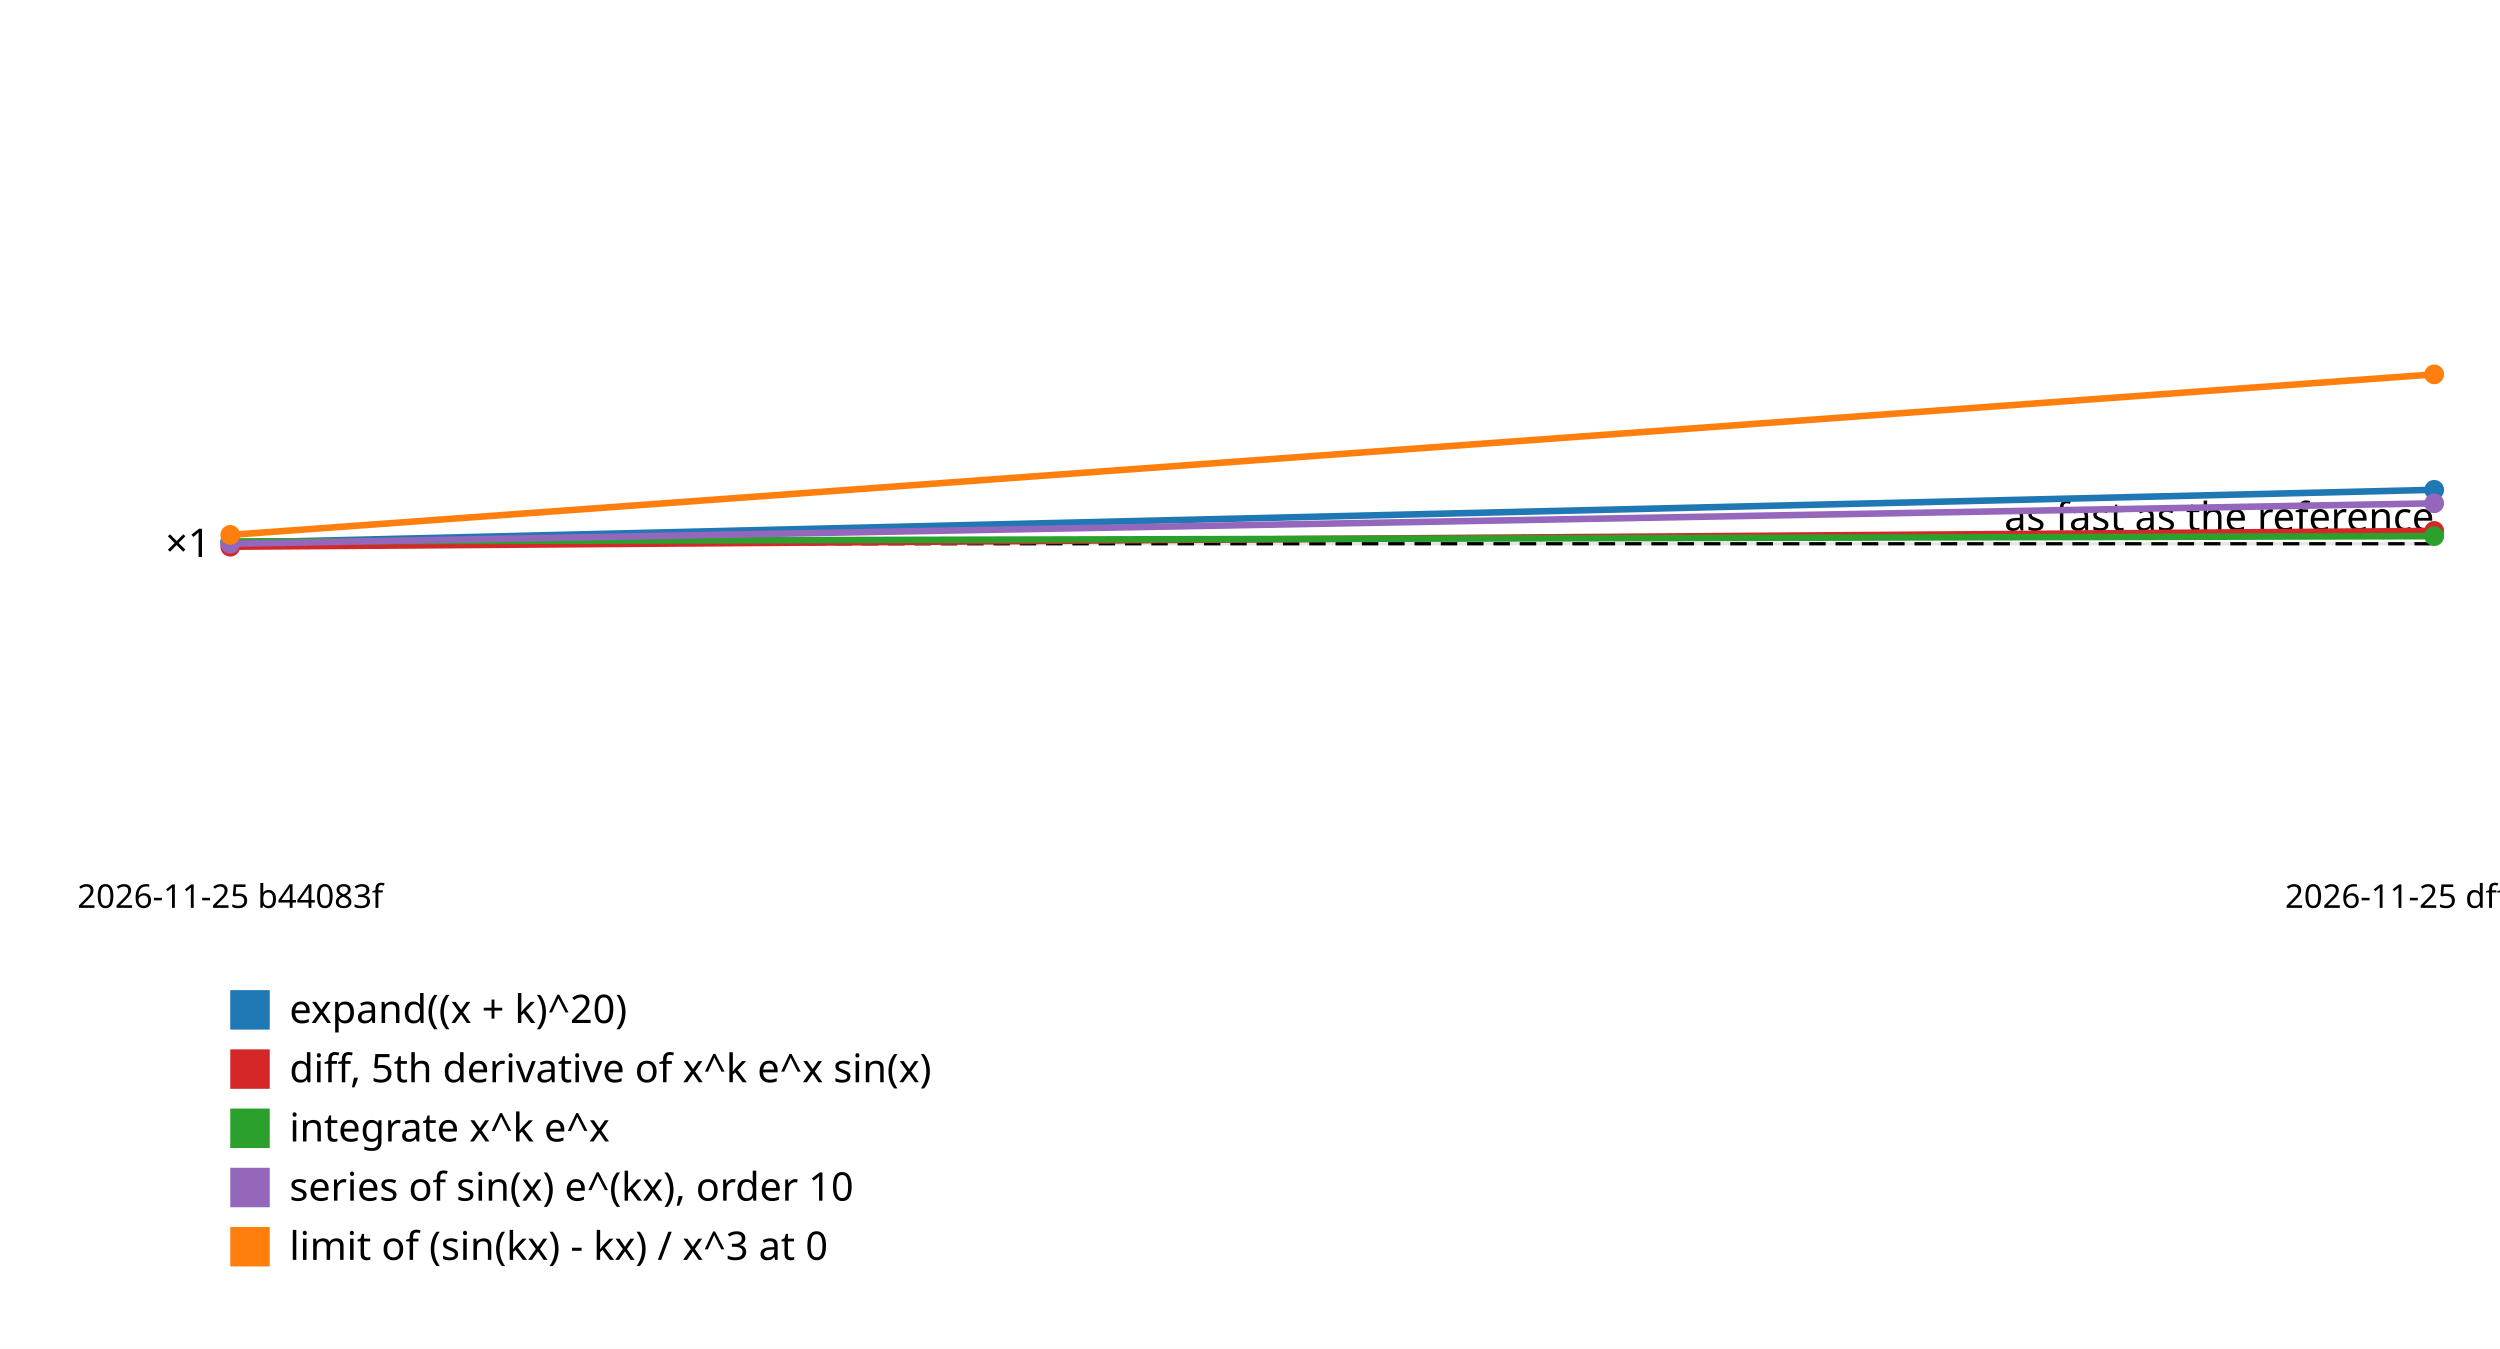
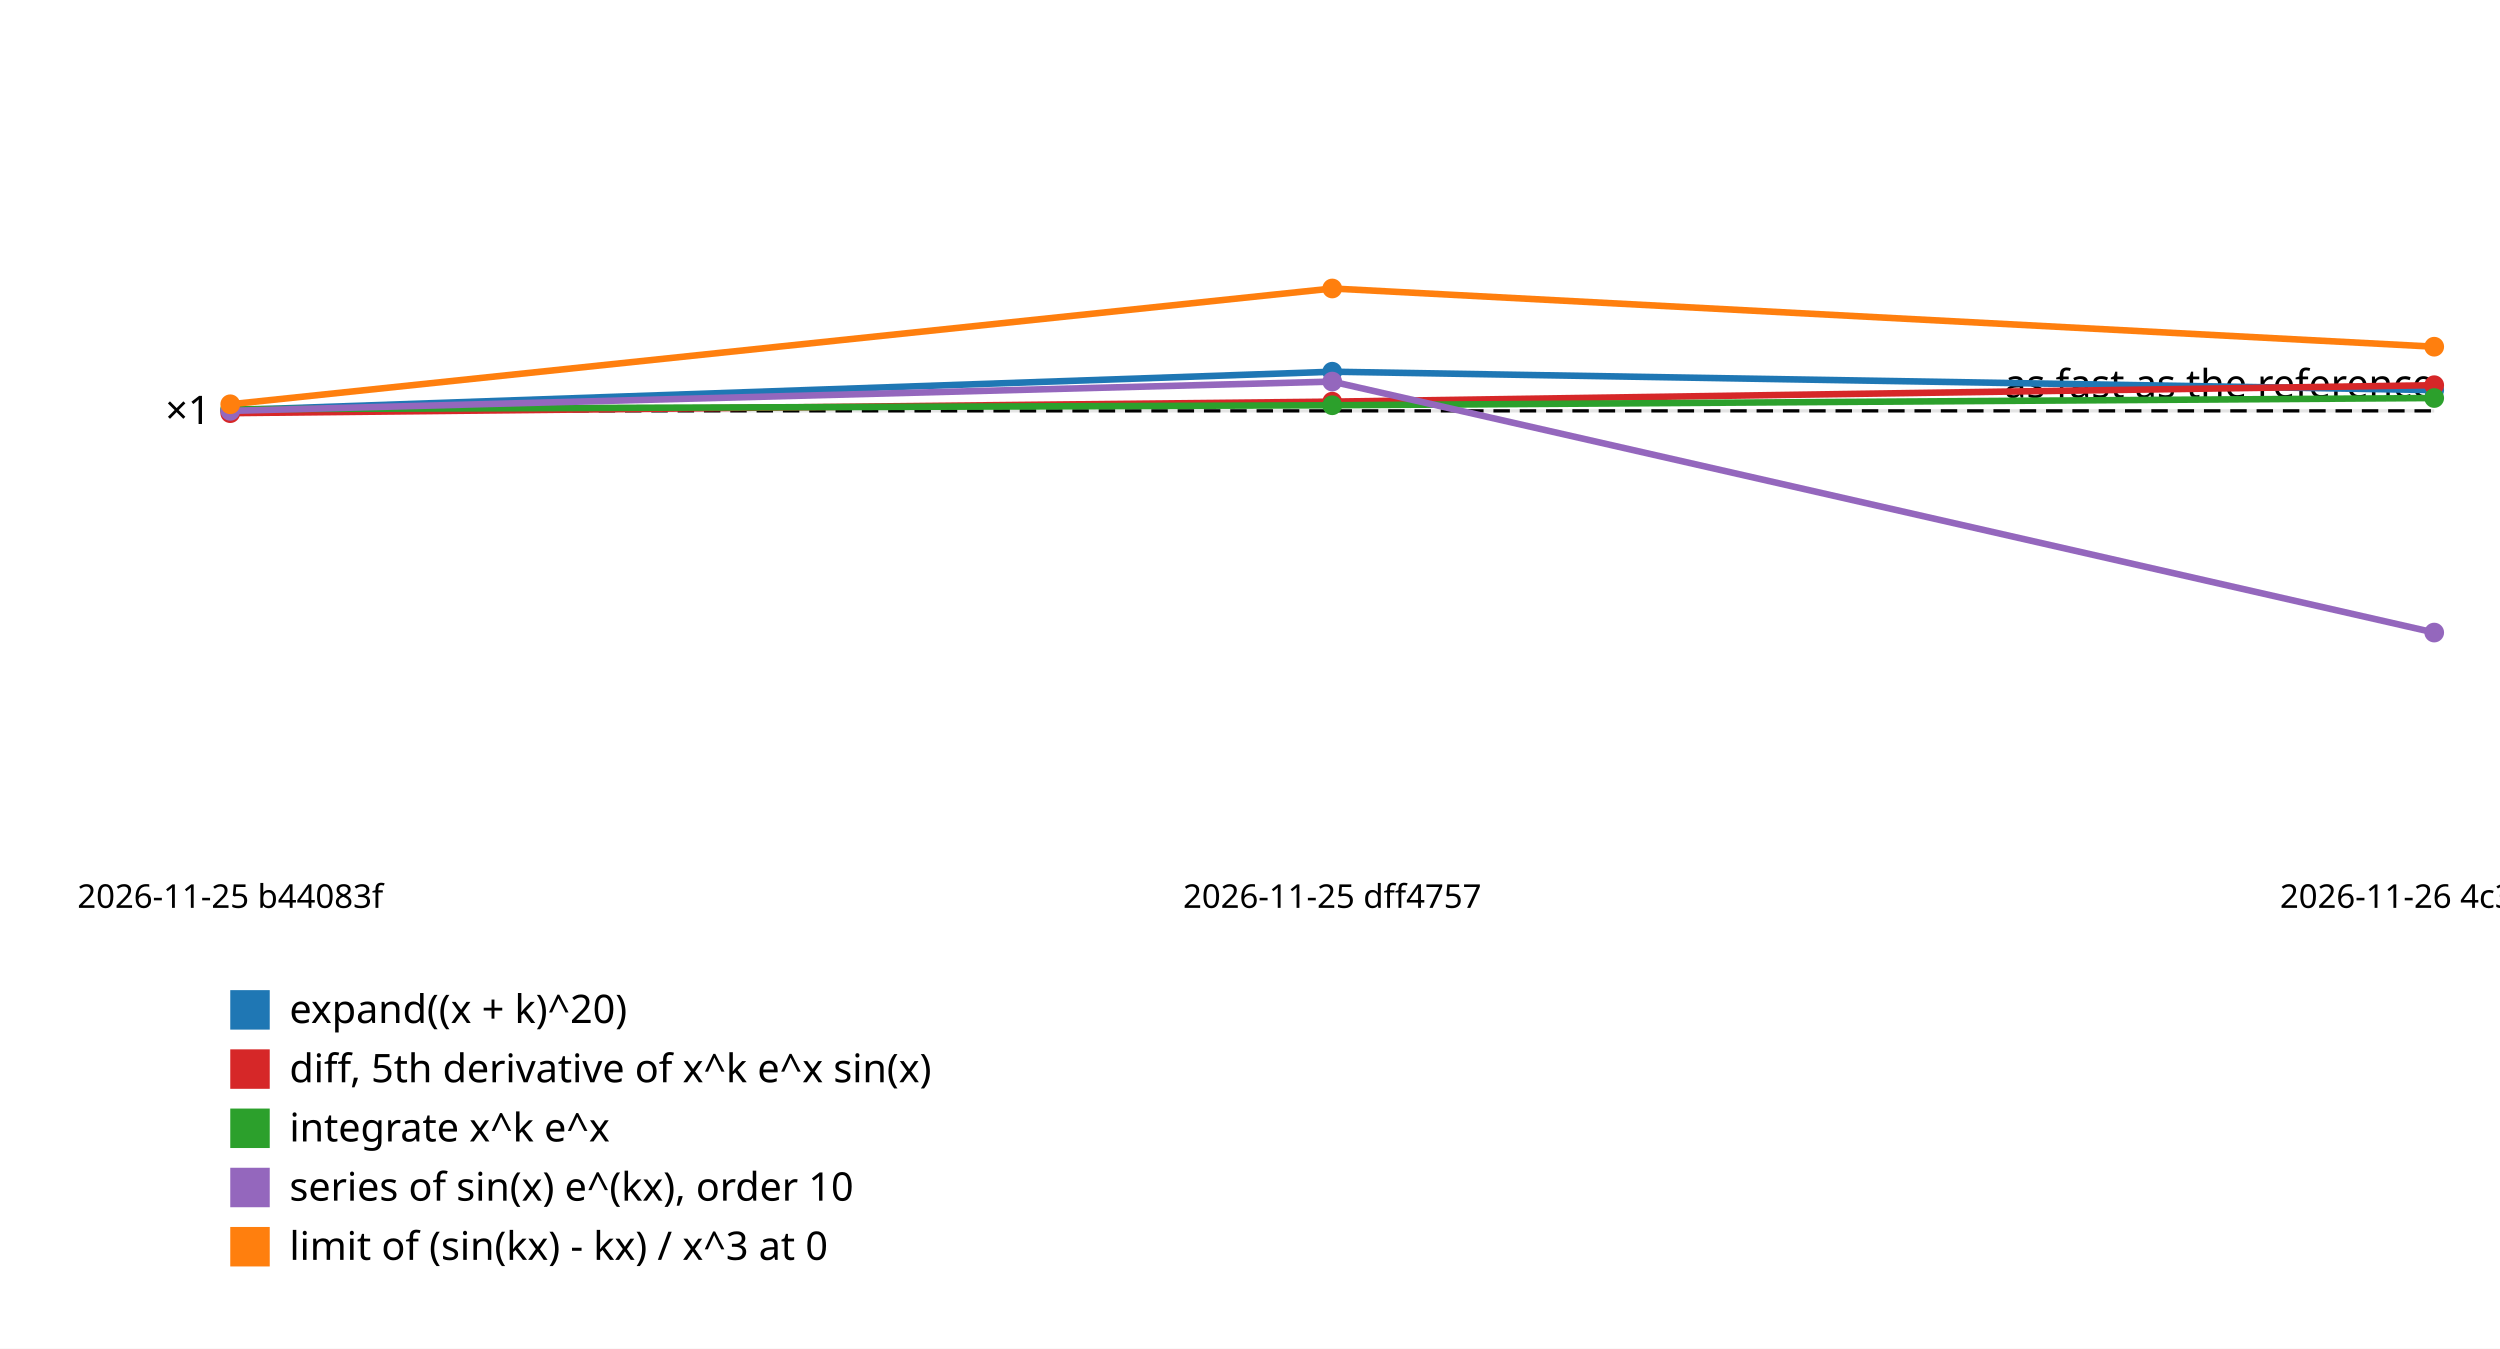
<svg xmlns="http://www.w3.org/2000/svg" width="760" height="410" font-family="sans-serif" font-size="12">
  <rect width="760" height="410" fill="white" />
-   <line x1="70" x2="740" y1="165.3" y2="165.3" stroke="#e5e5e5" />
-   <text x="64" y="169.3" text-anchor="end">×1</text>
-   <line x1="70" x2="740" y1="165.3" y2="165.3" stroke="black" stroke-dasharray="5 3" />
-   <text x="740" y="161.3" text-anchor="end">as fast as the reference</text>
+   <line x1="70" x2="740" y1="124.9" y2="124.9" stroke="#e5e5e5" />
+   <text x="64" y="128.9" text-anchor="end">×1</text>
+   <line x1="70" x2="740" y1="124.9" y2="124.9" stroke="black" stroke-dasharray="5 3" />
+   <text x="740" y="120.9" text-anchor="end">as fast as the reference</text>
  <text x="70.0" y="276" text-anchor="middle" font-size="10">2026-11-25 b44083f</text>
-   <text x="740.0" y="276" text-anchor="middle" font-size="10">2026-11-25 dff4757</text>
-   <polyline points="70.0,165.0 740.0,148.9" fill="none" stroke="#1f77b4" stroke-width="2" />
-   <circle cx="70.0" cy="165.0" r="3" fill="#1f77b4" />
-   <circle cx="740.0" cy="148.9" r="3" fill="#1f77b4" />
+   <text x="405.0" y="276" text-anchor="middle" font-size="10">2026-11-25 dff4757</text>
+   <text x="740.0" y="276" text-anchor="middle" font-size="10">2026-11-26 4c333a4</text>
+   <polyline points="70.0,124.7 405.0,113.0 740.0,118.6" fill="none" stroke="#1f77b4" stroke-width="2" />
+   <circle cx="70.0" cy="124.7" r="3" fill="#1f77b4" />
+   <circle cx="405.0" cy="113.0" r="3" fill="#1f77b4" />
+   <circle cx="740.0" cy="118.6" r="3" fill="#1f77b4" />
  <rect x="70" y="301" width="12" height="12" fill="#1f77b4" />
  <text x="88" y="311">expand((x + k)^20)</text>
-   <polyline points="70.0,166.2 740.0,161.4" fill="none" stroke="#d62728" stroke-width="2" />
-   <circle cx="70.0" cy="166.2" r="3" fill="#d62728" />
-   <circle cx="740.0" cy="161.4" r="3" fill="#d62728" />
+   <polyline points="70.0,125.6 405.0,122.1 740.0,117.1" fill="none" stroke="#d62728" stroke-width="2" />
+   <circle cx="70.0" cy="125.6" r="3" fill="#d62728" />
+   <circle cx="405.0" cy="122.1" r="3" fill="#d62728" />
+   <circle cx="740.0" cy="117.1" r="3" fill="#d62728" />
  <rect x="70" y="319" width="12" height="12" fill="#d62728" />
  <text x="88" y="329">diff, 5th derivative of x^k e^x sin(x)</text>
-   <polyline points="70.0,164.6 740.0,163.0" fill="none" stroke="#2ca02c" stroke-width="2" />
-   <circle cx="70.0" cy="164.6" r="3" fill="#2ca02c" />
-   <circle cx="740.0" cy="163.0" r="3" fill="#2ca02c" />
+   <polyline points="70.0,124.4 405.0,123.2 740.0,121.0" fill="none" stroke="#2ca02c" stroke-width="2" />
+   <circle cx="70.0" cy="124.4" r="3" fill="#2ca02c" />
+   <circle cx="405.0" cy="123.2" r="3" fill="#2ca02c" />
+   <circle cx="740.0" cy="121.0" r="3" fill="#2ca02c" />
  <rect x="70" y="337" width="12" height="12" fill="#2ca02c" />
  <text x="88" y="347">integrate x^k e^x</text>
-   <polyline points="70.0,165.3 740.0,153.0" fill="none" stroke="#9467bd" stroke-width="2" />
-   <circle cx="70.0" cy="165.3" r="3" fill="#9467bd" />
-   <circle cx="740.0" cy="153.0" r="3" fill="#9467bd" />
+   <polyline points="70.0,124.9 405.0,116.0 740.0,192.3" fill="none" stroke="#9467bd" stroke-width="2" />
+   <circle cx="70.0" cy="124.9" r="3" fill="#9467bd" />
+   <circle cx="405.0" cy="116.0" r="3" fill="#9467bd" />
+   <circle cx="740.0" cy="192.3" r="3" fill="#9467bd" />
  <rect x="70" y="355" width="12" height="12" fill="#9467bd" />
  <text x="88" y="365">series of sin(x) e^(kx), order 10</text>
-   <polyline points="70.0,162.6 740.0,113.8" fill="none" stroke="#ff7f0e" stroke-width="2" />
-   <circle cx="70.0" cy="162.6" r="3" fill="#ff7f0e" />
-   <circle cx="740.0" cy="113.8" r="3" fill="#ff7f0e" />
+   <polyline points="70.0,122.9 405.0,87.7 740.0,105.4" fill="none" stroke="#ff7f0e" stroke-width="2" />
+   <circle cx="70.0" cy="122.9" r="3" fill="#ff7f0e" />
+   <circle cx="405.0" cy="87.7" r="3" fill="#ff7f0e" />
+   <circle cx="740.0" cy="105.4" r="3" fill="#ff7f0e" />
  <rect x="70" y="373" width="12" height="12" fill="#ff7f0e" />
  <text x="88" y="383">limit of (sin(kx) - kx) / x^3 at 0</text>
</svg>
